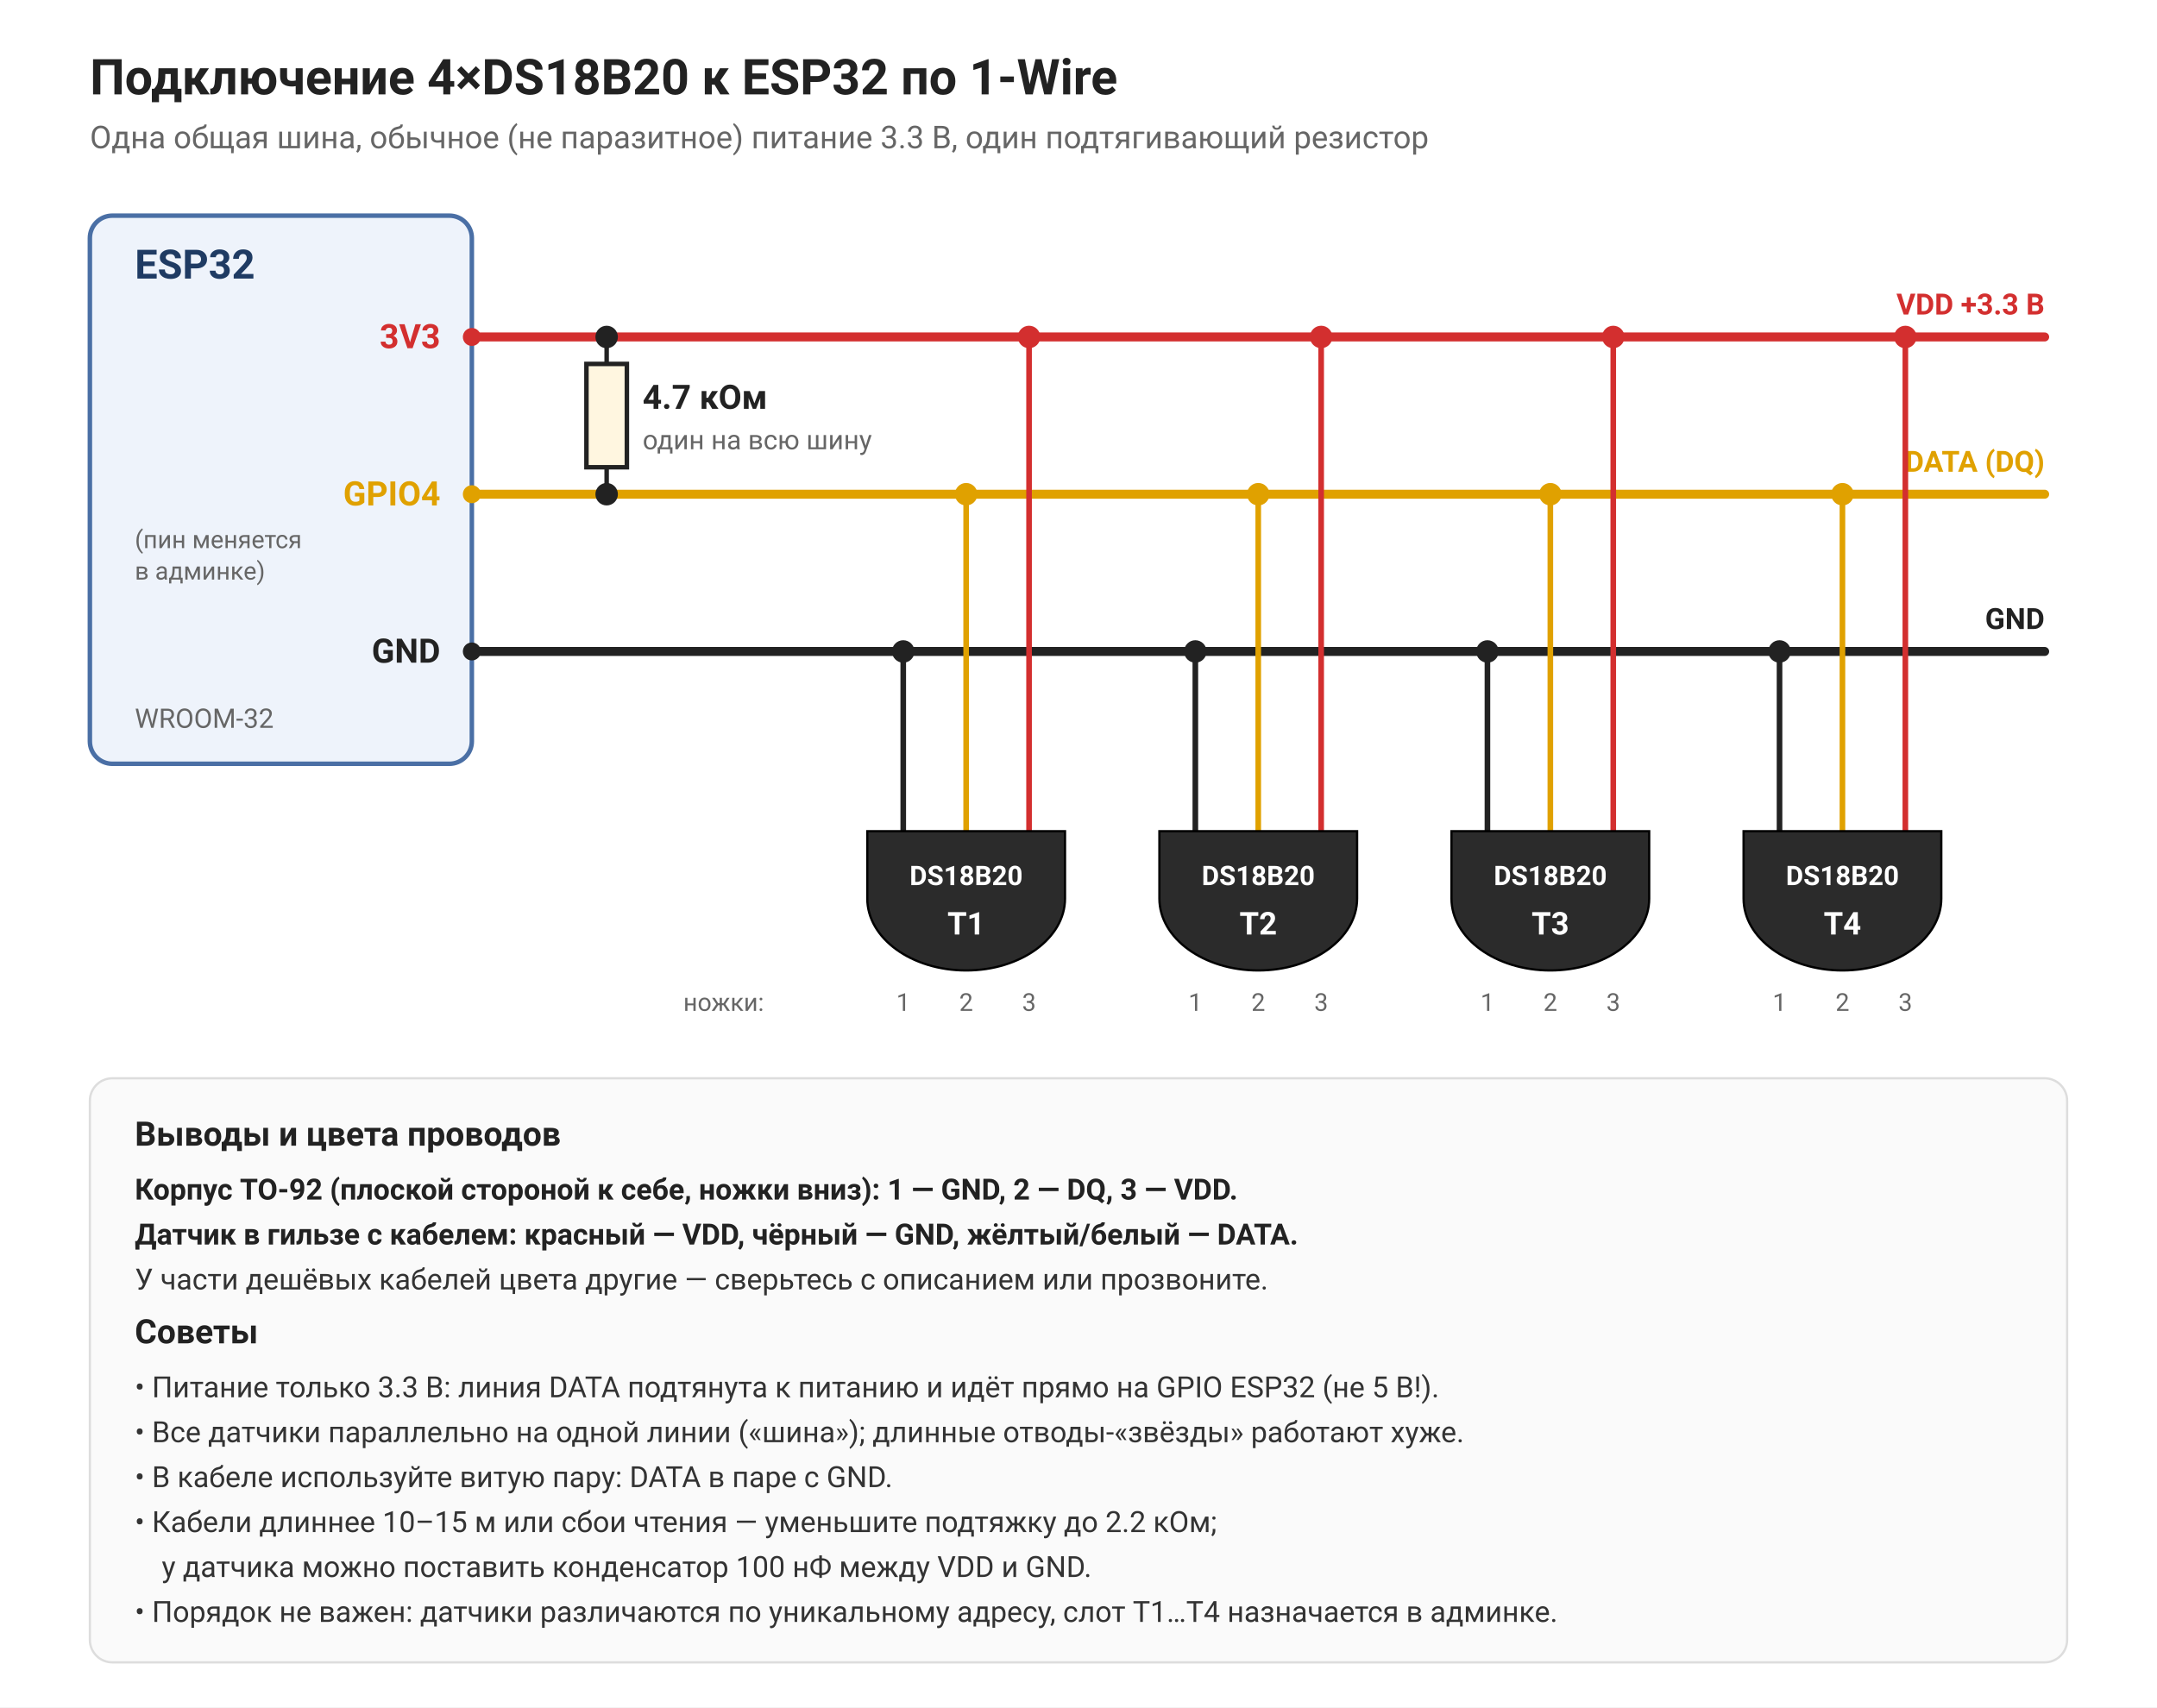
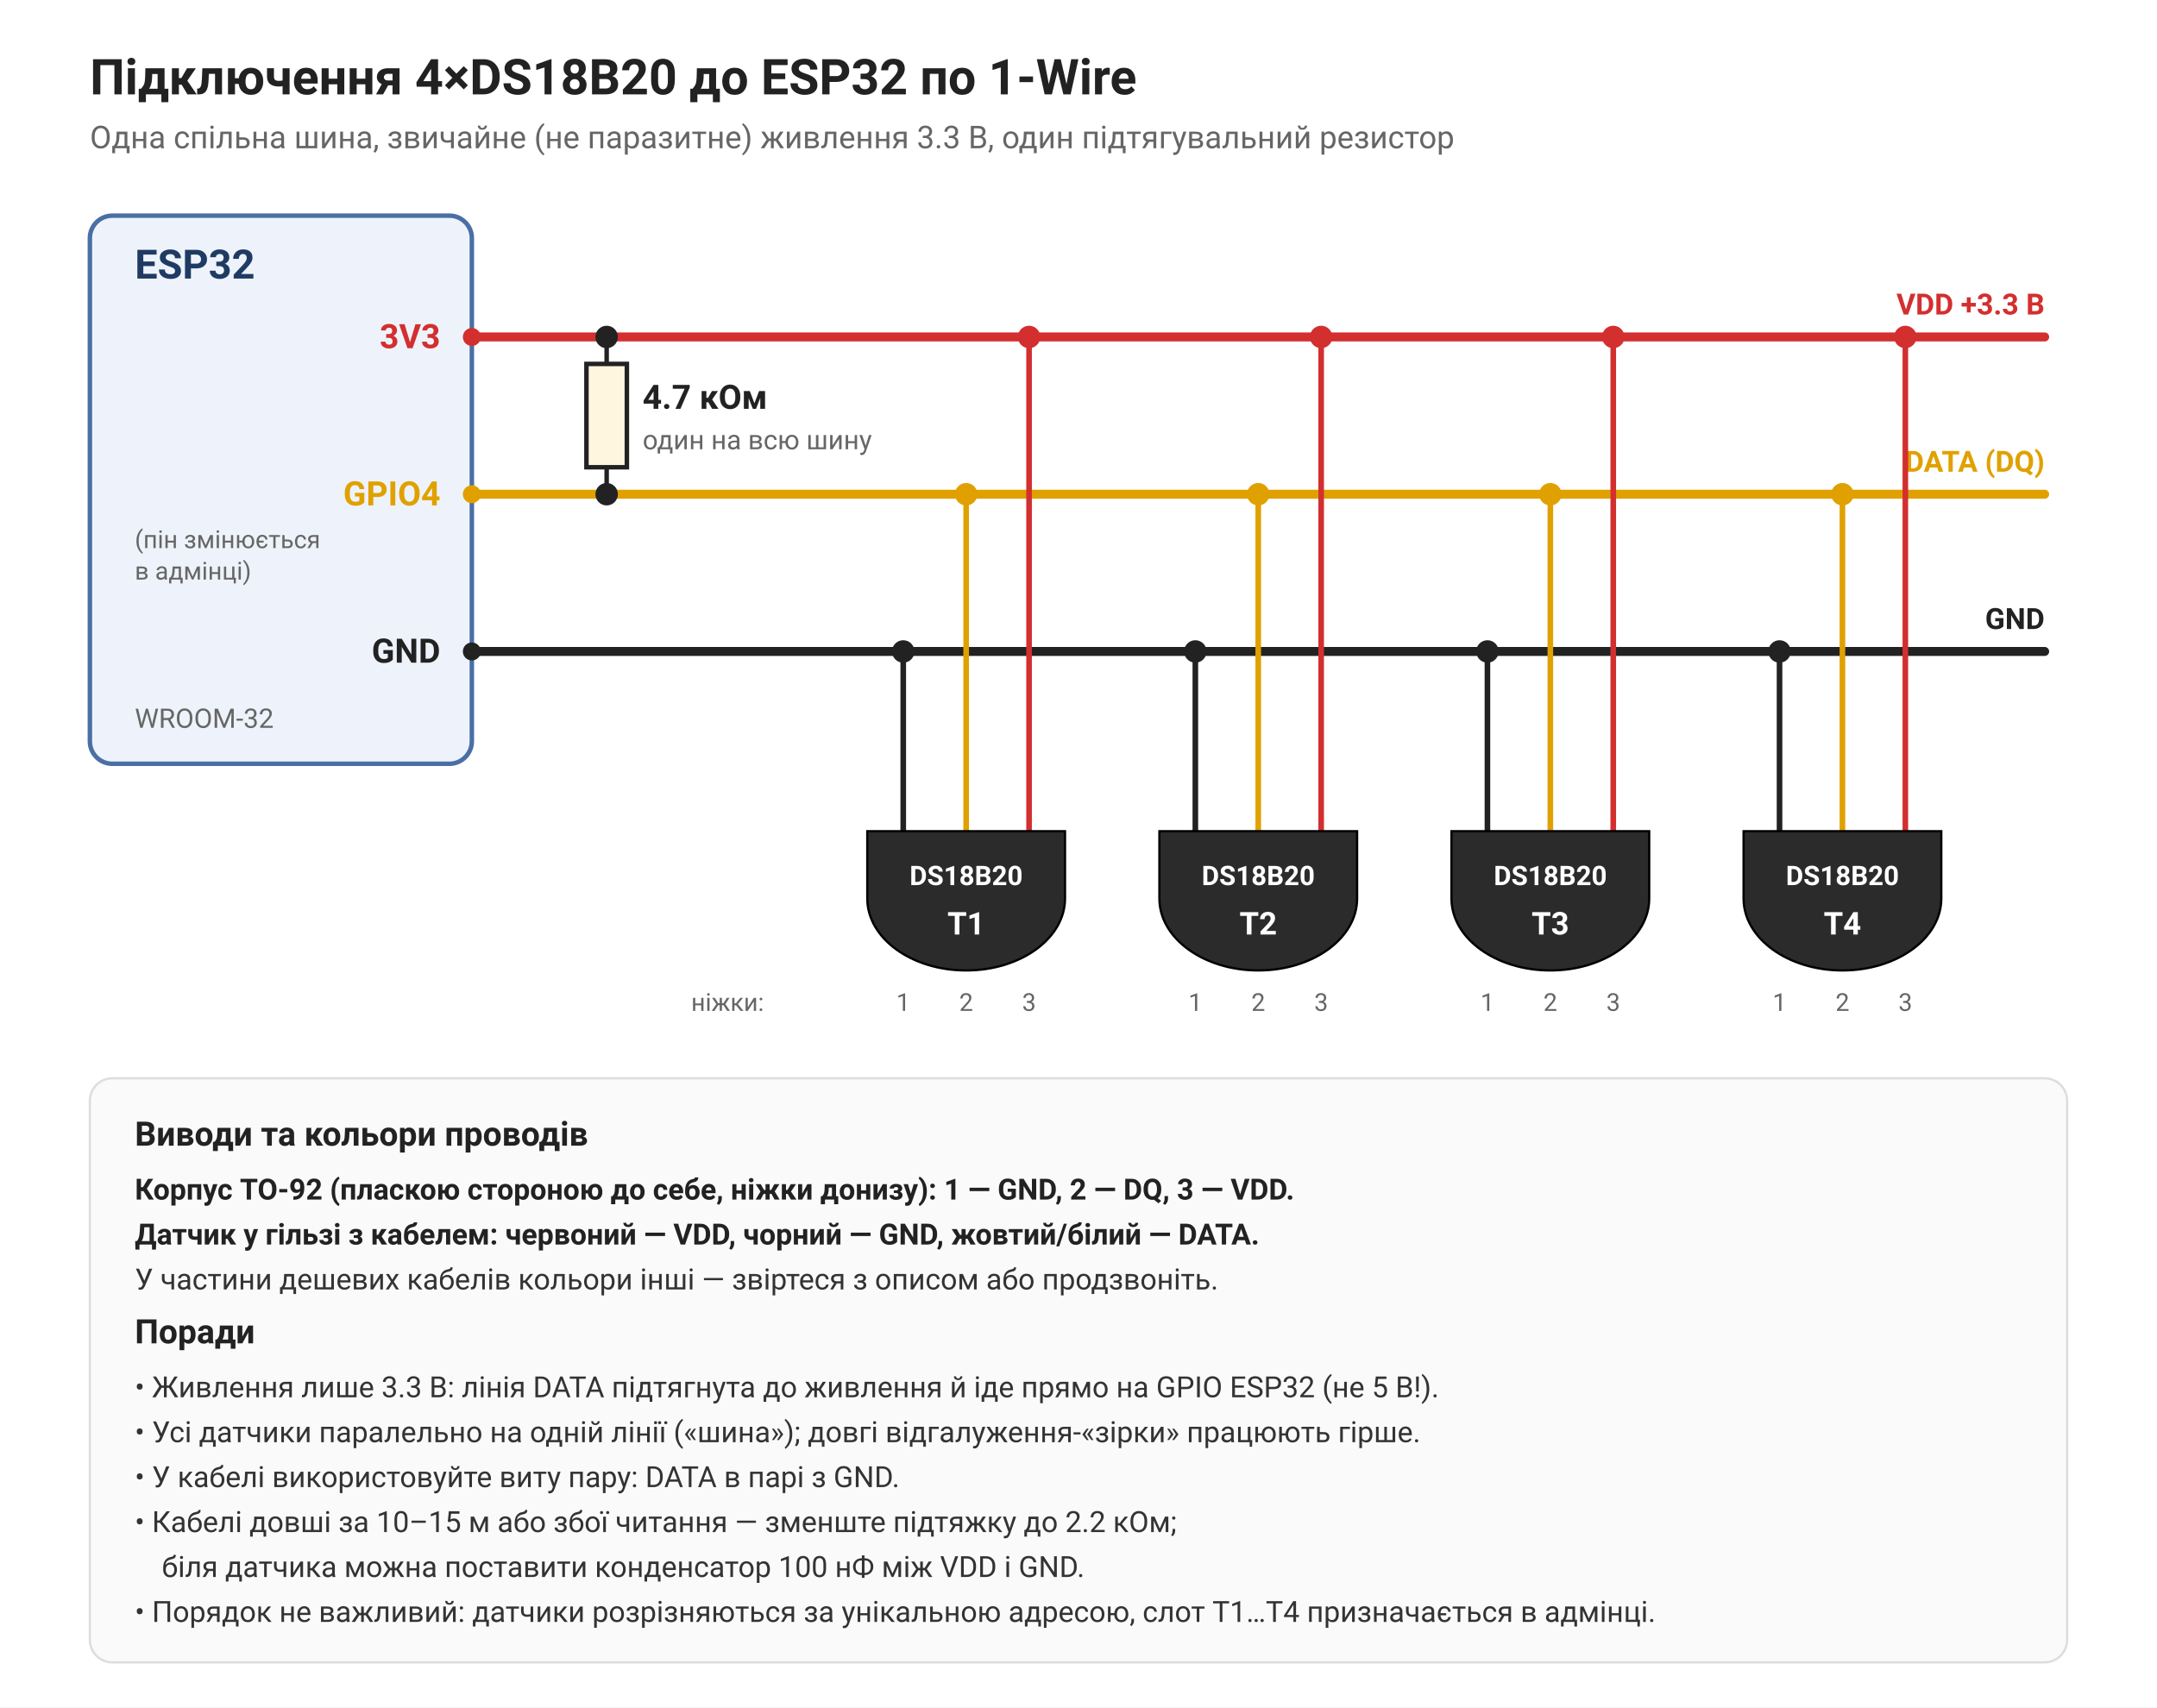
<svg xmlns="http://www.w3.org/2000/svg" viewBox="0 0 960 760" width="960" height="760" font-family="Segoe UI,Roboto,Helvetica,Arial,sans-serif">
  <rect width="960" height="760" fill="#fff" />
-   <text x="40" y="42" font-size="22" font-weight="600" fill="#222">Подключение 4×DS18B20 к ESP32 по 1-Wire</text>
-   <text x="40" y="66" font-size="14" fill="#666">Одна общая шина, обычное (не паразитное) питание 3.3 В, один подтягивающий резистор</text>
+   <text x="40" y="42" font-size="22" font-weight="600" fill="#222">Підключення 4×DS18B20 до ESP32 по 1-Wire</text>
+   <text x="40" y="66" font-size="14" fill="#666">Одна спільна шина, звичайне (не паразитне) живлення 3.3 В, один підтягувальний резистор</text>
  <rect x="40" y="96" width="170" height="244" rx="10" fill="#eef3fb" stroke="#4a6fa5" stroke-width="2" />
  <text x="60" y="124" font-size="18" font-weight="600" fill="#1f3b63">ESP32</text>
  <text x="60" y="324" font-size="12" fill="#666">WROOM-32</text>
  <text x="196" y="155" font-size="15" font-weight="600" text-anchor="end" fill="#d32f2f">3V3</text>
  <circle cx="210" cy="150" r="4" fill="#d32f2f" />
  <text x="196" y="225" font-size="15" font-weight="600" text-anchor="end" fill="#e0a100">GPIO4</text>
  <circle cx="210" cy="220" r="4" fill="#e0a100" />
  <text x="196" y="295" font-size="15" font-weight="600" text-anchor="end" fill="#222">GND</text>
  <circle cx="210" cy="290" r="4" fill="#222" />
-   <text x="60" y="244" font-size="11" fill="#666">(пин меняется</text>
-   <text x="60" y="258" font-size="11" fill="#666">в админке)</text>
+   <text x="60" y="244" font-size="11" fill="#666">(пін змінюється</text>
+   <text x="60" y="258" font-size="11" fill="#666">в адмінці)</text>
  <line x1="210" y1="150" x2="910" y2="150" stroke="#d32f2f" stroke-width="4" stroke-linecap="round" />
  <text x="910" y="140" font-size="13" text-anchor="end" fill="#d32f2f" font-weight="600">VDD  +3.3 В</text>
  <line x1="210" y1="220" x2="910" y2="220" stroke="#e0a100" stroke-width="4" stroke-linecap="round" />
  <text x="910" y="210" font-size="13" text-anchor="end" fill="#e0a100" font-weight="600">DATA (DQ)</text>
  <line x1="210" y1="290" x2="910" y2="290" stroke="#222" stroke-width="4" stroke-linecap="round" />
  <text x="910" y="280" font-size="13" text-anchor="end" fill="#222" font-weight="600">GND</text>
  <line x1="270" y1="150" x2="270" y2="162" stroke="#222" stroke-width="2" />
  <rect x="261" y="162" width="18" height="46" fill="#fff6e0" stroke="#222" stroke-width="2" />
  <line x1="270" y1="208" x2="270" y2="220" stroke="#222" stroke-width="2" />
  <circle cx="270" cy="150" r="5" fill="#222" />
  <circle cx="270" cy="220" r="5" fill="#222" />
  <text x="286" y="182" font-size="15" font-weight="700" fill="#222">4.7 кОм</text>
  <text x="286" y="200" font-size="12" fill="#666">один на всю шину</text>
  <line x1="402" y1="370" x2="402" y2="290" stroke="#222" stroke-width="2.5" />
  <circle cx="402" cy="290" r="5" fill="#222" />
  <line x1="430" y1="370" x2="430" y2="220" stroke="#e0a100" stroke-width="2.5" />
  <circle cx="430" cy="220" r="5" fill="#e0a100" />
  <line x1="458" y1="370" x2="458" y2="150" stroke="#d32f2f" stroke-width="2.5" />
  <circle cx="458" cy="150" r="5" fill="#d32f2f" />
  <path d="M386,370 H474 V400 A44,32 0 0 1 386,400 Z" fill="#2b2b2b" stroke="#000" />
  <text x="430" y="394" font-size="12" fill="#fff" text-anchor="middle" font-weight="600">DS18B20</text>
  <text x="430" y="416" font-size="14" fill="#fff" text-anchor="middle" font-weight="700">T1</text>
  <text x="402" y="450" font-size="11" text-anchor="middle" fill="#666">1</text>
  <text x="430" y="450" font-size="11" text-anchor="middle" fill="#666">2</text>
  <text x="458" y="450" font-size="11" text-anchor="middle" fill="#666">3</text>
  <line x1="532" y1="370" x2="532" y2="290" stroke="#222" stroke-width="2.5" />
  <circle cx="532" cy="290" r="5" fill="#222" />
  <line x1="560" y1="370" x2="560" y2="220" stroke="#e0a100" stroke-width="2.5" />
  <circle cx="560" cy="220" r="5" fill="#e0a100" />
  <line x1="588" y1="370" x2="588" y2="150" stroke="#d32f2f" stroke-width="2.5" />
  <circle cx="588" cy="150" r="5" fill="#d32f2f" />
  <path d="M516,370 H604 V400 A44,32 0 0 1 516,400 Z" fill="#2b2b2b" stroke="#000" />
  <text x="560" y="394" font-size="12" fill="#fff" text-anchor="middle" font-weight="600">DS18B20</text>
  <text x="560" y="416" font-size="14" fill="#fff" text-anchor="middle" font-weight="700">T2</text>
  <text x="532" y="450" font-size="11" text-anchor="middle" fill="#666">1</text>
  <text x="560" y="450" font-size="11" text-anchor="middle" fill="#666">2</text>
  <text x="588" y="450" font-size="11" text-anchor="middle" fill="#666">3</text>
  <line x1="662" y1="370" x2="662" y2="290" stroke="#222" stroke-width="2.5" />
  <circle cx="662" cy="290" r="5" fill="#222" />
  <line x1="690" y1="370" x2="690" y2="220" stroke="#e0a100" stroke-width="2.5" />
  <circle cx="690" cy="220" r="5" fill="#e0a100" />
  <line x1="718" y1="370" x2="718" y2="150" stroke="#d32f2f" stroke-width="2.5" />
  <circle cx="718" cy="150" r="5" fill="#d32f2f" />
  <path d="M646,370 H734 V400 A44,32 0 0 1 646,400 Z" fill="#2b2b2b" stroke="#000" />
  <text x="690" y="394" font-size="12" fill="#fff" text-anchor="middle" font-weight="600">DS18B20</text>
  <text x="690" y="416" font-size="14" fill="#fff" text-anchor="middle" font-weight="700">T3</text>
  <text x="662" y="450" font-size="11" text-anchor="middle" fill="#666">1</text>
  <text x="690" y="450" font-size="11" text-anchor="middle" fill="#666">2</text>
  <text x="718" y="450" font-size="11" text-anchor="middle" fill="#666">3</text>
  <line x1="792" y1="370" x2="792" y2="290" stroke="#222" stroke-width="2.5" />
  <circle cx="792" cy="290" r="5" fill="#222" />
  <line x1="820" y1="370" x2="820" y2="220" stroke="#e0a100" stroke-width="2.5" />
  <circle cx="820" cy="220" r="5" fill="#e0a100" />
  <line x1="848" y1="370" x2="848" y2="150" stroke="#d32f2f" stroke-width="2.5" />
  <circle cx="848" cy="150" r="5" fill="#d32f2f" />
  <path d="M776,370 H864 V400 A44,32 0 0 1 776,400 Z" fill="#2b2b2b" stroke="#000" />
  <text x="820" y="394" font-size="12" fill="#fff" text-anchor="middle" font-weight="600">DS18B20</text>
  <text x="820" y="416" font-size="14" fill="#fff" text-anchor="middle" font-weight="700">T4</text>
  <text x="792" y="450" font-size="11" text-anchor="middle" fill="#666">1</text>
  <text x="820" y="450" font-size="11" text-anchor="middle" fill="#666">2</text>
  <text x="848" y="450" font-size="11" text-anchor="middle" fill="#666">3</text>
-   <text x="340" y="450" font-size="11" text-anchor="end" fill="#666">ножки:</text>
+   <text x="340" y="450" font-size="11" text-anchor="end" fill="#666">ніжки:</text>
  <rect x="40" y="480" width="880" height="260" rx="10" fill="#fafafa" stroke="#ddd" />
-   <text x="60" y="510" font-size="15" font-weight="600" fill="#222">Выводы и цвета проводов</text>
-   <text x="60" y="534" font-size="13" font-weight="600" fill="#222">Корпус TO-92 (плоской стороной к себе, ножки вниз): 1 — GND, 2 — DQ, 3 — VDD.</text>
-   <text x="60" y="554" font-size="13" font-weight="600" fill="#222">Датчик в гильзе с кабелем: красный — VDD, чёрный — GND, жёлтый/белый — DATA.</text>
-   <text x="60" y="574" font-size="13" fill="#333">У части дешёвых кабелей цвета другие — сверьтесь с описанием или прозвоните.</text>
-   <text x="60" y="598" font-size="15" font-weight="600" fill="#222">Советы</text>
-   <text x="60" y="622" font-size="13" fill="#333">• Питание только 3.3 В: линия DATA подтянута к питанию и идёт прямо на GPIO ESP32 (не 5 В!).</text>
-   <text x="60" y="642" font-size="13" fill="#333">• Все датчики параллельно на одной линии («шина»); длинные отводы-«звёзды» работают хуже.</text>
-   <text x="60" y="662" font-size="13" fill="#333">• В кабеле используйте витую пару: DATA в паре с GND.</text>
-   <text x="60" y="682" font-size="13" fill="#333">• Кабели длиннее 10–15 м или сбои чтения — уменьшите подтяжку до 2.2 кОм;</text>
-   <text x="72" y="702" font-size="13" fill="#333">у датчика можно поставить конденсатор 100 нФ между VDD и GND.</text>
-   <text x="60" y="722" font-size="13" fill="#333">• Порядок не важен: датчики различаются по уникальному адресу, слот T1…T4 назначается в админке.</text>
+   <text x="60" y="510" font-size="15" font-weight="600" fill="#222">Виводи та кольори проводів</text>
+   <text x="60" y="534" font-size="13" font-weight="600" fill="#222">Корпус TO-92 (пласкою стороною до себе, ніжки донизу): 1 — GND, 2 — DQ, 3 — VDD.</text>
+   <text x="60" y="554" font-size="13" font-weight="600" fill="#222">Датчик у гільзі з кабелем: червоний — VDD, чорний — GND, жовтий/білий — DATA.</text>
+   <text x="60" y="574" font-size="13" fill="#333">У частини дешевих кабелів кольори інші — звіртеся з описом або продзвоніть.</text>
+   <text x="60" y="598" font-size="15" font-weight="600" fill="#222">Поради</text>
+   <text x="60" y="622" font-size="13" fill="#333">• Живлення лише 3.3 В: лінія DATA підтягнута до живлення й іде прямо на GPIO ESP32 (не 5 В!).</text>
+   <text x="60" y="642" font-size="13" fill="#333">• Усі датчики паралельно на одній лінії («шина»); довгі відгалуження-«зірки» працюють гірше.</text>
+   <text x="60" y="662" font-size="13" fill="#333">• У кабелі використовуйте виту пару: DATA в парі з GND.</text>
+   <text x="60" y="682" font-size="13" fill="#333">• Кабелі довші за 10–15 м або збої читання — зменште підтяжку до 2.2 кОм;</text>
+   <text x="72" y="702" font-size="13" fill="#333">біля датчика можна поставити конденсатор 100 нФ між VDD і GND.</text>
+   <text x="60" y="722" font-size="13" fill="#333">• Порядок не важливий: датчики розрізняються за унікальною адресою, слот T1…T4 призначається в адмінці.</text>
</svg>
